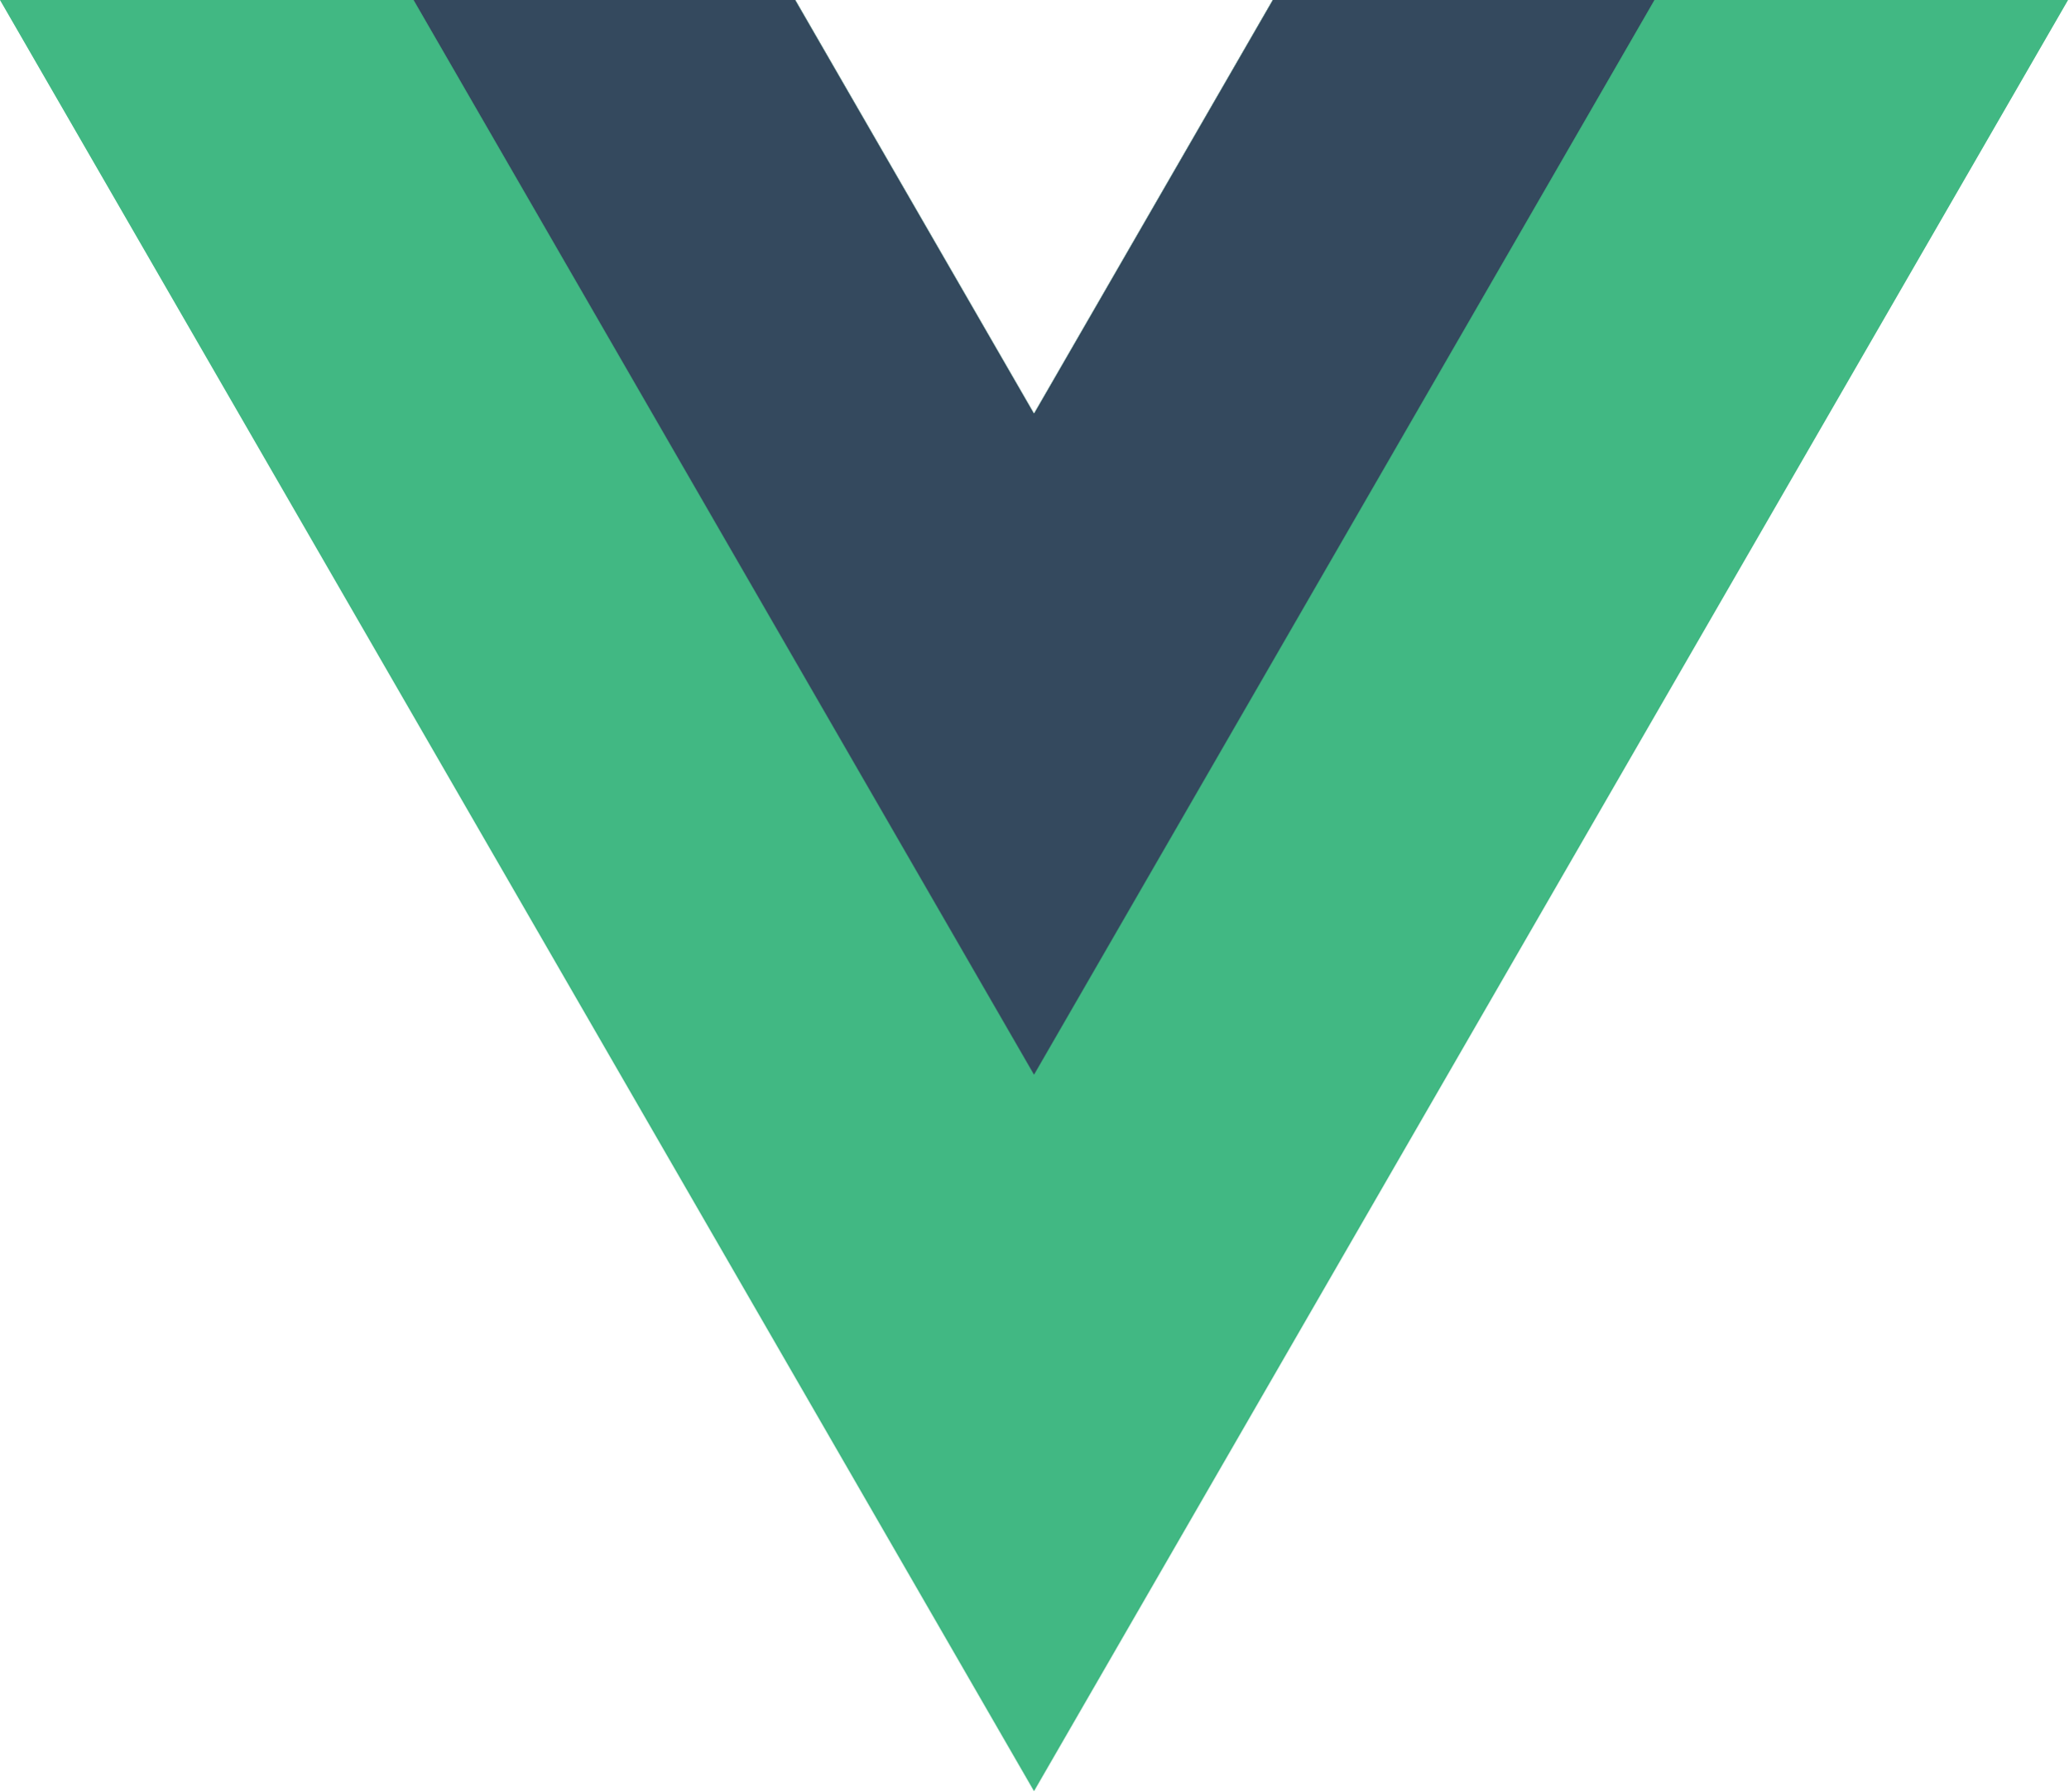
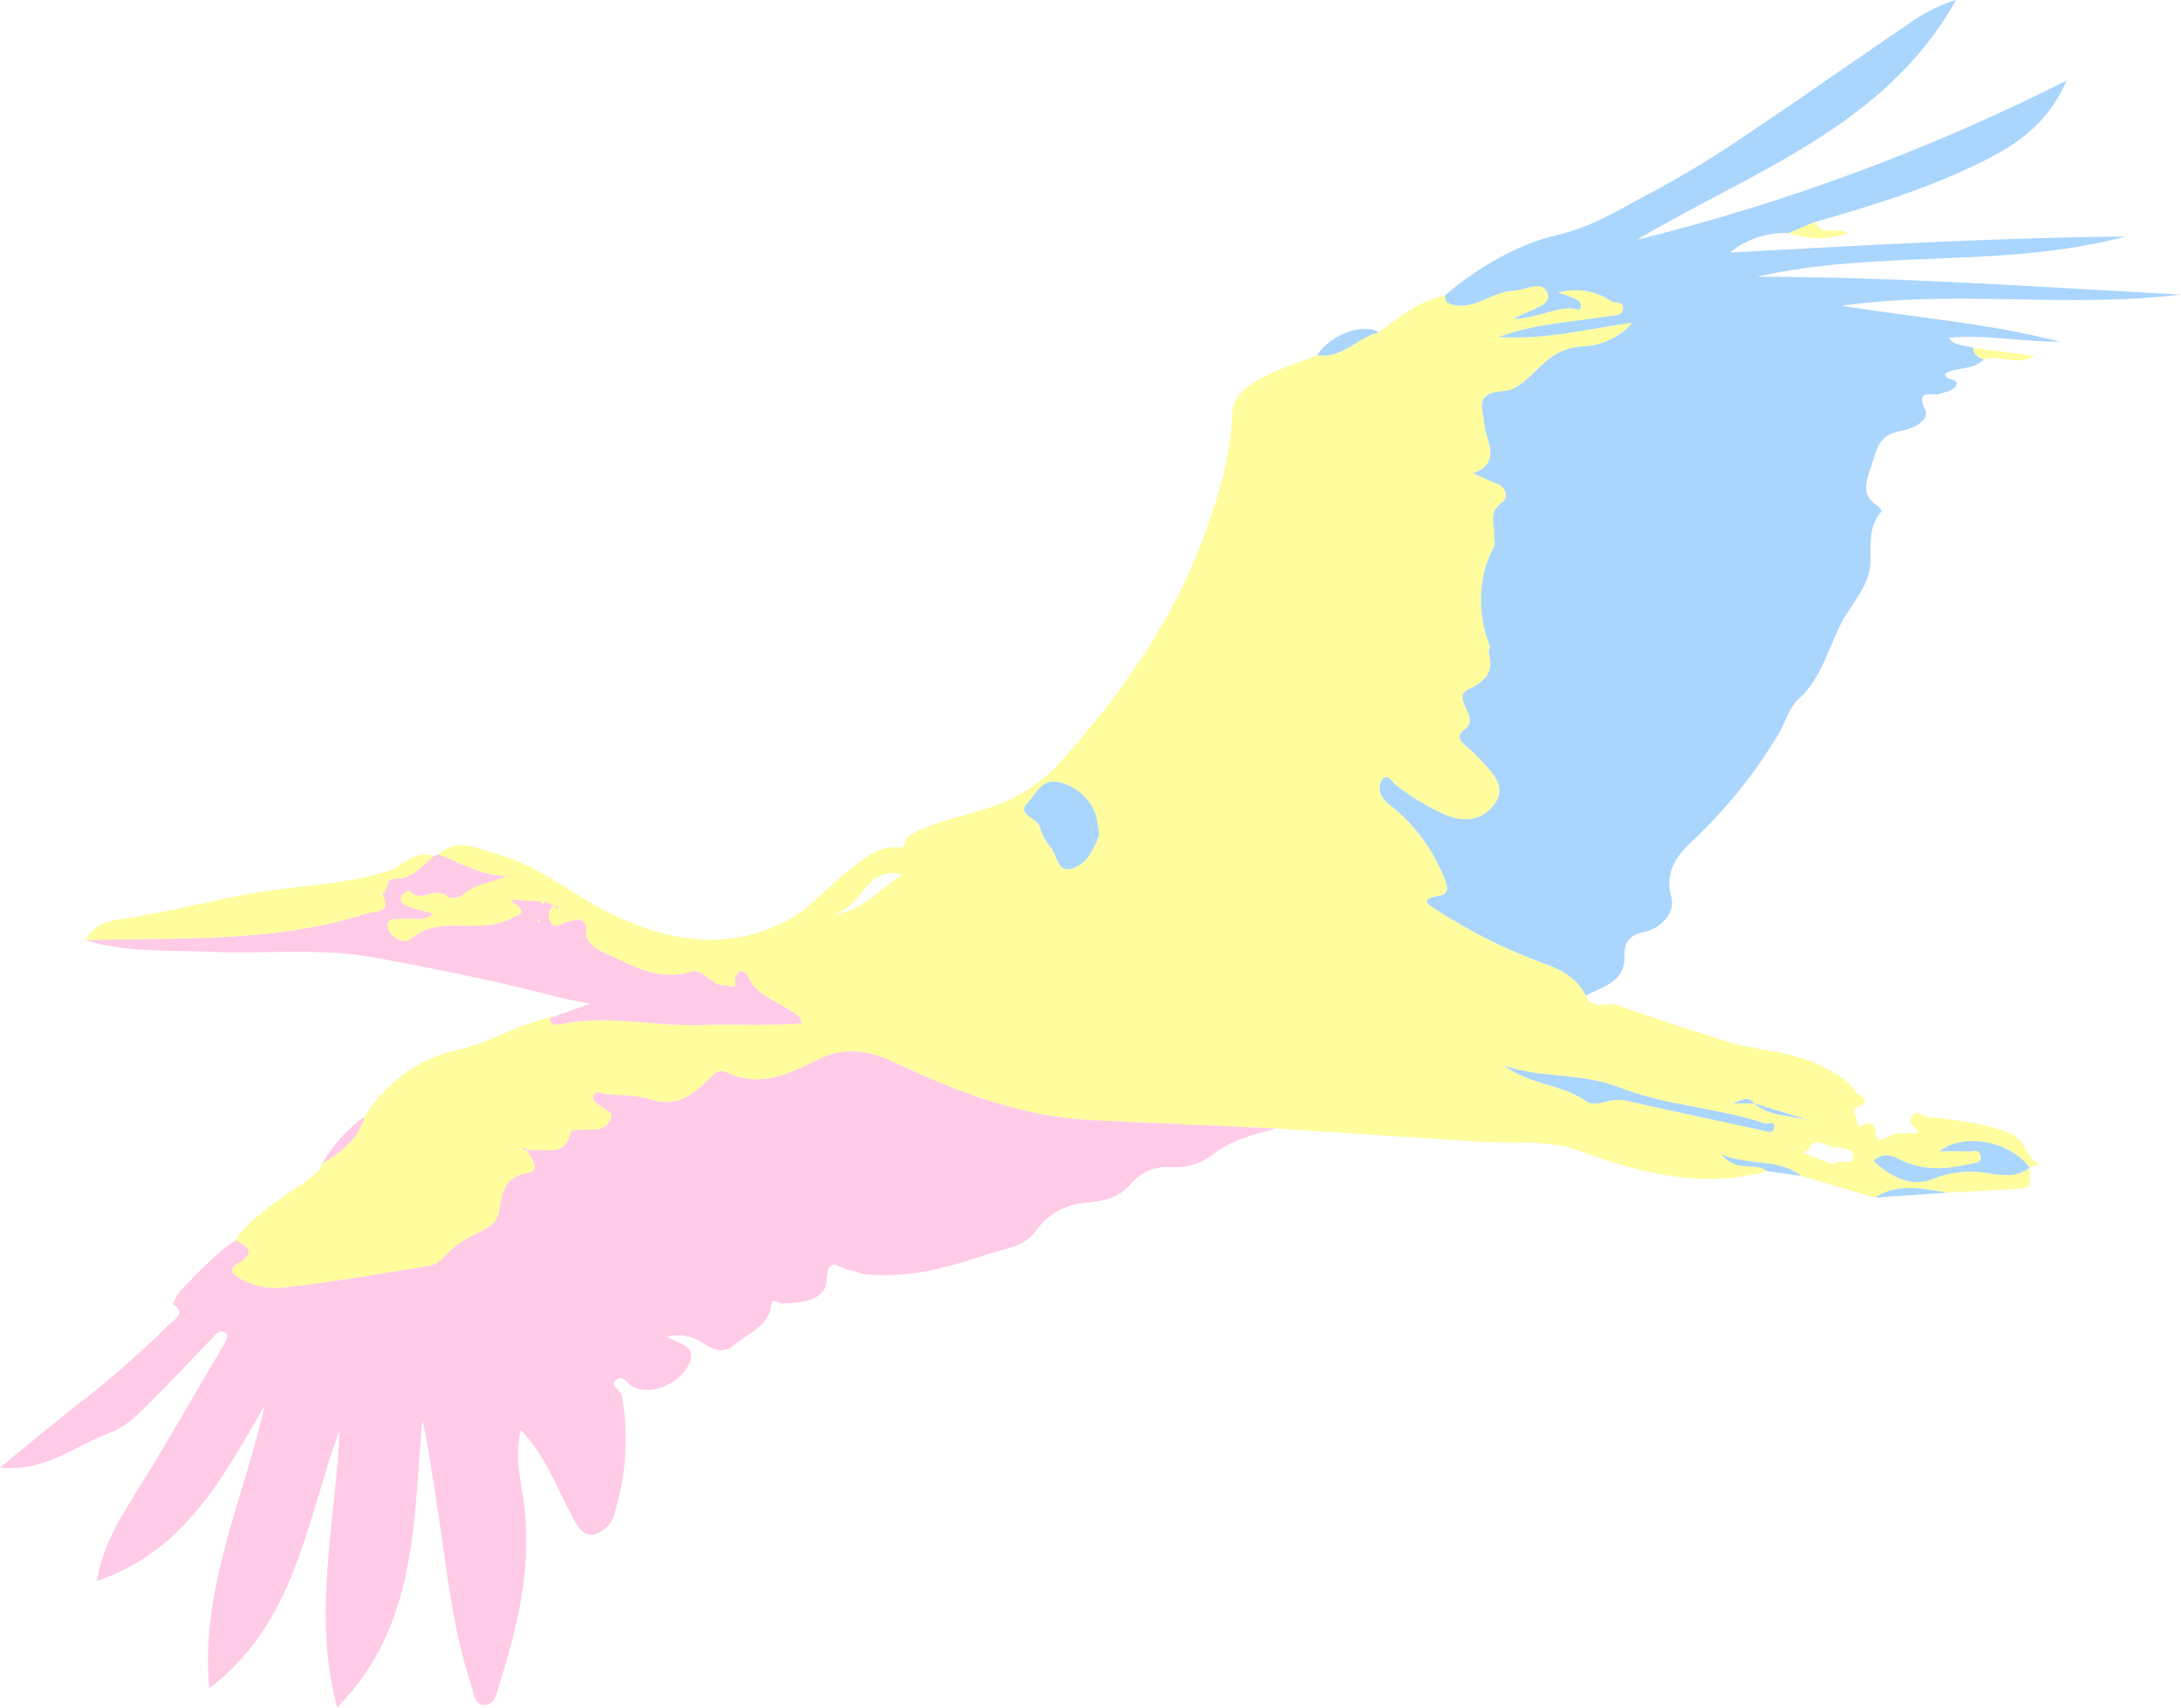
- <svg xmlns="http://www.w3.org/2000/svg" viewBox="0 0 261.76 226.69">
-   <path d="M161.096.001l-30.225 52.351L100.647.001H-.005l130.877 226.688L261.749.001z" fill="#41b883" />
-   <path d="M161.096.001l-30.225 52.351L100.647.001H52.346l78.526 136.01L209.398.001z" fill="#34495e" />
+ <svg xmlns="http://www.w3.org/2000/svg" id="Calque_1" data-name="Calque 1" viewBox="0 0 326.443 255.598">
+   <defs>
+     <style>.cls-1{fill:#fffd9e;}.cls-2{fill:#aad5fd;}.cls-3{fill:#ffcbe7;}.cls-4{fill:#fefefe;}.cls-5{fill:#060d0d;}</style>
+   </defs>
+   <g id="Cigogne">
+     <path class="cls-1" d="M282.624,166.54c1.002,2.372,3.209.872,4.795,1.447,5.179,1.879,10.449,3.503,15.681,5.235,4.802,1.59,10.027,1.506,14.663,3.8,2.031,1.005,4.061,1.984,5.313,3.929.373.58,2.737,1.441.045,2.377-.788.274.061,1.327.11,2.027.081,1.172.636.722,1.229.447a1.953,1.953,0,0,1,.874-.066c1.277.063-.225,3.636,2.51,1.954,1.332-.819,2.915-.497,4.436-.551.15-.982-1.562-1.177-.91-2.349.793-1.425,1.646-.165,2.434-.079,4.082.447,8.113.821,12.082,2.319,2.582.974,2.574,3.649,4.56,4.719q-.697.265-1.394.531c-2.906-3.952-9.862-5.291-13.51-2.433,1.559,0,2.95-.041,4.336.018.668.028,1.664-.426,1.861.661.201,1.106-.803,1.035-1.495,1.199-3.604.854-7.217,1.104-10.613-.643-1.496-.77-2.69-.976-3.946.207,2.549,2.392,5.691,3.995,8.808,2.733a14.832,14.832,0,0,1,7.405-1.027c2.582.342,4.857,1.007,7.132-.653.304,3.044.303,3.037-3.186,3.213-3.032.153-6.064.324-9.095.486-3.671-.576-7.367-1.512-10.845.741q-5.511-1.625-11.021-3.251c-3.336-2.655-7.514-1.451-11.938-3.196,2.337,2.849,5.062,1.031,6.854,2.493-9.923,2.719-19.11.265-28.477-3.159-4.389-1.604-9.624-.908-14.477-1.231q-15.275-1.015-30.551-2.005-13.604-.608-27.208-1.217c-10.543-.474-20.109-4.031-29.566-8.515-3.132-1.485-7.018-2.772-11.214-.836-4.316,1.992-8.901,4.731-14.125,2.227-.856-.41-1.46-.42-2.519.649-2.265,2.284-4.841,4.694-8.86,3.378-2.18-.714-4.629-.625-6.963-.829-.559-.049-1.338-.684-1.695.162-.396.936.556,1.224,1.099,1.696.598.521,1.855.698,1.511,1.77a2.515,2.515,0,0,1-2.511,1.667c-1.228.037-3.469-.032-3.528.276-.794,4.17-4.046,2.43-6.37,2.848-.213-.152-.423-.31-.647-.442a3.085,3.085,0,0,0-.231.307l.79.238c.521,1.144,2.16,2.955.013,3.296-3.539.561-3.792,3.005-4.227,5.478a3.448,3.448,0,0,1-1.865,2.763c-2.375,1.231-4.829,2.307-6.583,4.502a3.824,3.824,0,0,1-2.229,1.171c-7.191,1.162-14.375,2.434-21.61,3.215a10.387,10.387,0,0,1-6.426-1.256c-1.134-.691-2.175-1.343-.321-2.427,2.618-1.531,1.378-2.502-.506-3.367,3.021-4.528,8.041-6.679,12.041-10.044a2.661,2.661,0,0,0,.962-1.45c2.86-1.688,5.42-3.646,6.365-7.061a22.125,22.125,0,0,1,14.368-10.084c4.465-1.037,8.644-3.733,13.321-4.696.166,1.235.896,1.134,1.868.932,6.881-1.43,13.775.403,20.714.151,4.979-.181,10.053.172,15.097-.237-.055-1.086-.73-1.284-1.244-1.642-2.247-1.566-5.483-2.68-6.484-4.831-1.348-2.896-2.237-.313-2.209-.105.271,1.983-.811.784-1.549.861-2.119.222-3.048-2.612-5.104-1.995-5.249,1.575-9.393-1.345-13.764-3.252-.83-.362-1.913-1.55-1.86-2.284.205-2.83-1.153-2.437-2.981-1.903-.706.207-1.685,1.112-2.297.086a1.865,1.865,0,0,1,.428-2.592c.222.2.316.826.777.234l-.811-.193q-.632-.328-1.265-.655l-.637 0-4.597-.234c2.851,2.07,1.718,2.082-.491,3.077-4.685,2.111-10.24-.95-14.567,2.935-.778.699-3.047-.526-3.276-1.822-.298-1.685,1.344-1.223,2.513-1.349,1.31-.141,2.899.531,4.245-.811A38.323,38.323,0,0,1,106.13,153.141c-.525-.204-1.159-.82-.789-1.523a2.864,2.864,0,0,1,1.231-.831c1.568,2.124,3.952-.806,5.67.923.364.366,1.881.164,2.393-.299,1.86-1.682,4.241-1.796,6.507-2.741-3.765-.105-6.929-1.936-10.263-3.27,2.984-2.599,6.019-.789,8.958.016,6.311,1.728,11.244,6.153,17.033,8.951,8.577,4.145,17.295,5.477,25.948,1.105,3.73-1.884,6.545-5.51,9.99-8.054,2.023-1.494,4.066-3.393,6.955-3.033,1.371.171.735-1.31,1.766-1.889,4.57-2.565,9.788-3.026,14.423-5.065a24.239,24.239,0,0,0,8.04-5.854c9.114-10.165,16.962-21.21,21.621-34.212,2.063-5.758,3.947-11.52,4.075-17.799.063-3.111,2.961-4.788,5.589-6.047,2.304-1.103,4.751-1.905,7.136-2.84,3.726.6,6.027-2.648,9.244-3.421,3.064-2.248,5.998-4.729,9.879-5.513.138.648-.024,1.104,1.133,1.372,3.482.807,5.953-1.99,9.088-2.081,1.806-.053,4.469-1.761,5.176.44.586,1.826-2.45,2.279-5.143,3.775,4.091-.122,6.739-2.162,9.735-1.4.435.111.586-1.086-.127-1.456a25.823,25.823,0,0,0-2.928-1.08,9.477,9.477,0,0,1,7.951,1.262c.64.383,2.043-.035,1.759,1.3-.214,1.006-1.323.825-2.164.967-5.206.881-10.561,1.003-16.401,3.105,7.088.455,13.153-1.198,20.018-2.135a10.438,10.438,0,0,1-7.381,3.545A9.004,9.004,0,0,0,277.366,71.074c-2.363,1.665-4.307,4.794-6.937,4.973-4.409.3-3.277,2.231-2.986,5.003.249,2.382,2.702,5.704-1.652,7.31,1.226.541,2.371,1.096,3.553,1.555,1.563.606,1.644,2.211.801,2.775-2.135,1.427-1.144,3.305-1.215,5.012-.025.608.253,1.197-.11,1.828-2.274,3.96-2.472,10.028-.562,14.617.132.318-.225.82-.13,1.176.765,2.86-.53,4.149-3.084,5.408-2.685,1.323,1.96,4.1-.515,5.96-1.53,1.149-.528,1.871.423,2.685a26.43,26.43,0,0,1,2.511,2.487c1.599,1.79,3.338,3.677,1.393,6.172-1.827,2.344-4.355,2.545-6.981,1.563a34.13,34.13,0,0,1-7.693-4.614c-.609-.435-1.134-1.755-2.003-.79a2.407,2.407,0,0,0,.054,2.725,4.547,4.547,0,0,0,1.131,1.128,26.242,26.242,0,0,1,8.181,11.093c.512,1.224.584,2.232-.849,2.459-3.29.522-1.423,1.472-.212,2.223a79.102,79.102,0,0,0,15.417,7.736C278.65,162.523,281.254,163.705,282.624,166.54ZM307.851,182.674c-1.008-1.266-2.091-.369-3.152.015h3.14c2.307,2.005,5.477,1.755,8.25,2.527Q311.97,183.945,307.851,182.674Zm-127.565-34.183a4.353,4.353,0,0,0-4.761,1.239c-1.689,1.595-2.847,4.13-5.554,4.576,4.384-.22,6.887-3.808,10.274-5.801l.134-.01Zm29.491-5.955a16.991,16.991,0,0,0-.566-3.291,7.592,7.592,0,0,0-5.358-4.62c-2.643-.696-3.552,1.77-4.761,3.063-1.757,1.881,1.525,2.185,1.845,3.668a7.685,7.685,0,0,0,1.636,3.017c.962,1.187.954,3.903,3.268,3.115C208.169,146.696,209.093,144.324,209.778,142.536Zm60.649,34.488c3.757,2.886,8.607,2.729,12.374,5.389.699.493,2.143.24,3.126-.057a6.323,6.323,0,0,1,3.427.078c6.561,1.478,13.144,2.853,19.716,4.283.719.156,1.648.645,1.753-.492.095-1.029-.893-.386-1.388-.551-7.177-2.394-14.85-2.629-21.98-5.457C282.086,178.089,275.952,178.977,270.427,177.024Zm49.314,14.732c.893-.873,2.803.381,2.915-1.025.106-1.334-1.777-1.387-2.768-1.43-1.265-.054-2.786-1.919-3.894.268-.126.248-.961.397-.385.678A38.403,38.403,0,0,0,319.741,191.756Z" transform="translate(-45.28039 -17.51306)" />
+     <path class="cls-2" d="M282.624,166.54c-1.37-2.835-3.973-4.016-6.722-4.981a79.102,79.102,0,0,1-15.417-7.736c-1.212-.752-3.078-1.701.212-2.223,1.432-.227,1.36-1.235.849-2.459a26.242,26.242,0,0,0-8.181-11.093,4.547,4.547,0,0,1-1.131-1.128,2.407,2.407,0,0,1-.054-2.725c.869-.965,1.394.355,2.003.79a34.13,34.13,0,0,0,7.693,4.614c2.626.982,5.153.781,6.981-1.563,1.945-2.495.205-4.382-1.393-6.172a26.43,26.43,0,0,0-2.511-2.487c-.951-.814-1.953-1.535-.423-2.685,2.475-1.859-2.17-4.637.515-5.96,2.554-1.258,3.849-2.547,3.084-5.408-.095-.356.262-.858.13-1.176-1.91-4.59-1.712-10.658.562-14.617.363-.631.084-1.221.11-1.828.072-1.707-.92-3.586,1.215-5.012.843-.564.763-2.169-.801-2.775-1.182-.458-2.327-1.014-3.553-1.555,4.354-1.606,1.901-4.928,1.652-7.31-.29-2.773-1.423-4.703,2.986-5.003,2.63-.179,4.574-3.308,6.937-4.973a9.004,9.004,0,0,1,4.888-1.715,10.438,10.438,0,0,0,7.381-3.545c-6.865.937-12.931,2.589-20.018,2.135,5.841-2.102,11.195-2.224,16.401-3.105.84-.142,1.949.039,2.164-.967.284-1.335-1.119-.917-1.759-1.3a9.477,9.477,0,0,0-7.951-1.262,25.823,25.823,0,0,1,2.928,1.08c.713.37.563,1.567.127,1.456-2.996-.762-5.644,1.279-9.735,1.4,2.693-1.495,5.729-1.949,5.143-3.775-.707-2.201-3.37-.492-5.176-.44-3.135.091-5.607,2.888-9.088,2.081-1.157-.268-.995-.723-1.133-1.372,4.993-4.255,10.966-7.702,16.915-9.084,5.475-1.272,9.667-4.081,14.259-6.463a156.193,156.193,0,0,0,14.661-8.979c8.238-5.503,16.325-11.232,24.528-16.788a23.992,23.992,0,0,1,6.157-2.919c-10.61,18.982-30.524,25.641-47.782,35.903a305.573,305.573,0,0,0,64.341-23.851c-2.586,5.846-6.566,9.078-12.161,11.904-8.178,4.13-16.817,6.793-25.554,9.28q-1.959.837-3.919,1.674a12.581,12.581,0,0,0-8.743,2.888c19.707-1.045,39.403-2.225,59.153-2.389-18.067,4.838-36.958,1.882-55.128,6.016,21.192.03,42.312,1.543,63.458,2.672-16.884,2.055-33.885-.743-50.772,1.669,10.874,1.774,21.905,2.602,32.62,5.373-5.512.083-10.943-1.121-16.661-.583,1.037,1.388,2.546,1.052,3.721,1.517.032,1.03.762,1.422,1.584,1.729-1.599,1.62-3.957,1.095-5.797,2.111-.062,1.174,2.036.648,1.682,1.687-.333.978-1.66,1.019-2.629,1.386-.896.339-3.588-.919-2.035,2.366.77,1.628-2.018,2.89-3.682,3.174-3.079.525-3.463,2.284-4.308,4.985-.845,2.702-1.777,4.469.921,6.287a2.123,2.123,0,0,1,.585.698c-2.137,2.284-1.601,5.11-1.73,7.844-.163,3.449-2.866,6.072-4.296,8.821-1.951,3.75-2.981,8.34-6.353,11.391-1.605,1.452-2.056,3.655-3.164,5.426A74.863,74.863,0,0,1,298.747,143.251c-1.67,1.541-4.538,4.347-3.326,8.411.678,2.274-1.266,4.783-4.192,5.402-1.943.411-2.876,1.41-2.802,3.521C288.563,164.493,285.219,165.192,282.624,166.54Z" transform="translate(-45.28039 -17.51306)" />
+     <path class="cls-3" d="M80.503,203.187c1.884.865,3.124,1.836.506,3.367-1.853,1.084-.813,1.736.321,2.427a10.387,10.387,0,0,0,6.426,1.256c7.235-.78,14.419-2.052,21.61-3.215a3.824,3.824,0,0,0,2.229-1.171c1.754-2.194,4.207-3.271,6.583-4.502a3.448,3.448,0,0,0,1.865-2.763c.434-2.473.688-4.917,4.227-5.478,2.147-.34.508-2.152-.013-3.296l.089-.104c2.323-.417,5.575,1.322,6.369-2.847.059-.308,2.3-.239,3.528-.276a2.515,2.515,0,0,0,2.511-1.667c.344-1.072-.913-1.249-1.511-1.77-.543-.472-1.494-.76-1.099-1.696.357-.846,1.136-.211,1.695-.162,2.334.204,4.784.115,6.963.829,4.019,1.316,6.596-1.093,8.86-3.378,1.06-1.069,1.663-1.059,2.519-.649,5.223,2.504,9.809-.235,14.125-2.227,4.196-1.937,8.081-.65,11.214.836,9.457,4.484,19.023,8.042,29.566,8.515q13.604.611,27.208,1.217c-3.366.909-6.746,1.684-9.584,3.987A9.102,9.102,0,0,1,220.447,192.207a7.085,7.085,0,0,0-5.734,2.33c-2.006,2.424-4.412,2.78-7.266,3.067a9.832,9.832,0,0,0-7.123,4.144c-1.732,2.459-4.817,2.698-7.081,3.468-5.882,2.001-12.057,3.722-18.483,3.028-.825-.089-1.611-.518-2.437-.63-1.365-.185-3.161-2.438-3.329,1.61-.121,2.94-3.821,3.386-6.675,3.406-.545.004-1.475-.863-1.569.047-.362,3.5-3.527,4.35-5.593,6.198-1.495,1.337-3.311.652-4.636-.292a6.462,6.462,0,0,0-5.405-.974c1.821,1.12,4.983,1.299,3.002,4.621-1.625,2.724-5.771,4.202-8.183,2.828-.773-.44-1.436-1.839-2.402-1.009-1.148.987.675,1.456.828,2.339a38.024,38.024,0,0,1-1.078,17.598,4.293,4.293,0,0,1-3.241,3.241c-1.743.209-2.55-1.629-3.296-3.031-2.255-4.241-3.864-8.873-7.527-12.63-1.019,4.152.129,7.901.558,11.589,1.087,9.331-1.098,18.082-3.84,26.796-.369,1.174-.702,2.861-2.201,2.791-1.481-.07-1.521-1.775-1.916-2.956-2.851-8.526-3.665-17.441-5.02-26.252-.691-4.494-1.333-8.995-2.297-13.507-1.417,15.033-.569,30.648-12.748,43.085-3.822-14.131-.202-27.813.367-41.58-5.01,13.555-6.493,28.833-19.527,38.71-1.354-15.102,5.18-28.354,8.327-42.396-6.218,10.745-11.948,21.85-25.125,26.322.891-5.82,4.05-10.302,6.923-14.968,4.181-6.79,8.12-13.729,12.166-20.603.345-.586.652-1.353-.029-1.682-.782-.377-1.344.424-1.861.955C73.28,221.685,69.698,225.625,65.832,229.31a13.742,13.742,0,0,1-3.94,2.613c-5.25,1.874-9.817,6.008-16.611,5.269,4.649-3.772,8.825-7.331,13.185-10.649A151.238,151.238,0,0,0,70.741,215.645c.699-.663,2.456-1.557.463-2.9a5.047,5.047,0,0,1,1.03-1.979C74.867,208.108,77.363,205.292,80.503,203.187Z" transform="translate(-45.28039 -17.51306)" />
+     <path class="cls-3" d="M110.879,145.401c3.334,1.334,6.498,3.165,10.263,3.27-2.266.945-4.647,1.059-6.507,2.741-.512.463-2.03.665-2.393.299-1.718-1.729-4.102,1.201-5.67-.923a2.864,2.864,0,0,0-1.231.831c-.369.702.265,1.319.789,1.523a38.323,38.323,0,0,0,3.935,1.084c-1.346,1.341-2.935.669-4.245.811-1.168.126-2.811-.337-2.513,1.349.229,1.296,2.498,2.521,3.276,1.822,4.327-3.884,9.882-.824,14.567-2.935,2.209-.995,3.342-1.007.491-3.077l4.597.234-.022-.025c.232.568.46.492.685-.004l-.027.029,1.265.655.034-.041a1.865,1.865,0,0,0-.428,2.592c.612,1.026,1.591.121,2.297-.086,1.828-.535,3.186-.927,2.981,1.903-.053.733,1.03,1.921,1.86,2.284,4.371,1.907,8.516,4.827,13.764,3.252,2.056-.617,2.985,2.217,5.104,1.995.738-.077,1.82,1.121,1.549-.861-.028-.209.861-2.791,2.209.105,1.001,2.151,4.237,3.264,6.484,4.831.514.358,1.189.556,1.244,1.642-5.044.409-10.118.056-15.097.237-6.939.252-13.834-1.581-20.714-.151-.972.202-1.702.303-1.868-.932l.016-.005.592-.149c1.492-.528,2.983-1.056,5.528-1.956-3.983-.608-6.97-1.546-9.966-2.259-7.477-1.778-15.023-3.301-22.587-4.673-8.048-1.46-16.218-.464-24.322-.828-6.263-.281-12.619.199-18.735-1.744,14.057-.428,28.236.443,41.921-3.962,1.504-.484,4.091.067,2.449-2.962,1.119-.331.173-2.292,2.067-2.28,2.41.014,4.004-1.86,5.656-3.398Zm15.232,9.949-.187-.218c-.073.062-.198.121-.203.188s.11.144.172.217Z" transform="translate(-45.28039 -17.51306)" />
+     <path class="cls-1" d="M110.178,145.637c-1.652,1.538-3.246,3.412-5.656,3.398-1.893-.011-.948,1.949-2.067,2.28,1.642,3.029-.945,2.478-2.449,2.962-13.685,4.405-27.864,3.534-41.921,3.962,1.424-2.937,4.702-3.013,7.005-3.405,5.353-.911,10.659-2.169,15.953-3.243,7.399-1.501,15.026-1.443,22.291-3.665C105.64,147.221,107.309,144.607,110.178,145.637Z" transform="translate(-45.28039 -17.51306)" />
+     <path class="cls-2" d="M251.658,67.259c-3.217.773-5.519,4.021-9.244,3.421C244.351,67.626,249.341,65.78,251.658,67.259Z" transform="translate(-45.28039 -17.51306)" />
+     <path class="cls-1" d="M312.983,52.422q1.96-.837,3.919-1.674c1.047,2.258,3.276.664,4.977,1.606C318.809,53.632,315.9,53.207,312.983,52.422Z" transform="translate(-45.28039 -17.51306)" />
+     <path class="cls-1" d="M342.216,71.316c-.822-.307-1.552-.699-1.584-1.729q4.595.585,9.189,1.17C347.278,72.413,344.715,70.569,342.216,71.316Z" transform="translate(-45.28039 -17.51306)" />
+     <path class="cls-3" d="M99.871,184.633c-.944,3.414-3.504,5.373-6.365,7.061A22.498,22.498,0,0,1,99.871,184.633Z" transform="translate(-45.28039 -17.51306)" />
+     <path class="cls-2" d="M309.8,192.827c-1.792-1.462-4.517.357-6.854-2.493,4.424,1.746,8.602.541,11.938,3.196Q312.342,193.179,309.8,192.827Z" transform="translate(-45.28039 -17.51306)" />
+     <path class="cls-2" d="M325.905,196.781c3.478-2.253,7.174-1.317,10.845-.741Q331.328,196.41,325.905,196.781Z" transform="translate(-45.28039 -17.51306)" />
+     <path class="cls-1" d="M128.169,169.699l-.592.149C127.698,169.494,127.874,169.361,128.169,169.699Z" transform="translate(-45.28039 -17.51306)" />
+     <path class="cls-2" d="M209.778,142.536c-.685,1.787-1.609,4.16-3.936,4.952-2.314.788-2.306-1.927-3.268-3.115a7.685,7.685,0,0,1-1.636-3.017c-.32-1.483-3.602-1.788-1.845-3.668,1.208-1.293,2.118-3.758,4.761-3.063a7.592,7.592,0,0,1,5.358,4.62A16.991,16.991,0,0,1,209.778,142.536Z" transform="translate(-45.28039 -17.51306)" />
+     <path class="cls-2" d="M270.427,177.024c5.525,1.952,11.659,1.065,17.027,3.194,7.13,2.827,14.803,3.062,21.98,5.457.495.165,1.483-.478,1.388.551-.105,1.137-1.034.648-1.753.492-6.571-1.43-13.155-2.806-19.716-4.283a6.323,6.323,0,0,0-3.427-.078c-.983.296-2.427.55-3.126.057C279.033,179.753,274.184,179.91,270.427,177.024Z" transform="translate(-45.28039 -17.51306)" />
+     <path class="cls-2" d="M349.031,192.341c-2.275,1.661-4.55.996-7.132.653a14.832,14.832,0,0,0-7.405,1.027c-3.116,1.262-6.259-.341-8.808-2.733,1.257-1.182,2.45-.977,3.946-.207,3.396,1.747,7.009,1.497,10.613.643.692-.164,1.695-.093,1.495-1.199-.197-1.087-1.194-.633-1.861-.661-1.386-.059-2.777-.018-4.336-.018,3.648-2.858,10.604-1.519,13.51,2.433Z" transform="translate(-45.28039 -17.51306)" />
+     <path class="cls-4" d="M180.243,148.505c-3.385,1.993-5.888,5.581-10.272,5.801,2.707-.447,3.865-2.981,5.554-4.576a4.353,4.353,0,0,1,4.761-1.239Z" transform="translate(-45.28039 -17.51306)" />
+     <path class="cls-4" d="M319.741,191.756a38.403,38.403,0,0,1-4.132-1.51c-.576-.281.259-.43.385-.678,1.109-2.186,2.63-.322,3.894-.268.991.043,2.874.096,2.768,1.43C322.544,192.137,320.634,190.883,319.741,191.756Z" transform="translate(-45.28039 -17.51306)" />
+     <path class="cls-2" d="M307.851,182.674q4.119,1.271,8.238,2.541c-2.772-.772-5.943-.522-8.25-2.527Z" transform="translate(-45.28039 -17.51306)" />
+     <path class="cls-2" d="M307.839,182.689h-3.14c1.061-.384,2.144-1.28,3.152-.015Z" transform="translate(-45.28039 -17.51306)" />
+     <path class="cls-3" d="M128.141,153.084l.811.193c-.461.592-.554-.034-.777-.234Z" transform="translate(-45.28039 -17.51306)" />
+     <path class="cls-3" d="M124.257,189.812l-.79-.238a3.085,3.085,0,0,1,.231-.307c.225.132.434.29.647.442Z" transform="translate(-45.28039 -17.51306)" />
+     <polygon class="cls-4" points="135.006 130.978 135.098 130.982 134.963 130.992 135.006 130.978" />
+     <path class="cls-5" d="M126.238,152.429l.637-0.0.027-.029-.685.004Z" transform="translate(-45.28039 -17.51306)" />
+     <path class="cls-1" d="M126.217,152.404l.685-.004C126.677,152.896,126.449,152.972,126.217,152.404Z" transform="translate(-45.28039 -17.51306)" />
+     <path class="cls-1" d="M126.111,155.35l-.218.187c-.062-.073-.177-.15-.172-.217s.13-.126.203-.188Z" transform="translate(-45.28039 -17.51306)" />
+   </g>
</svg>
